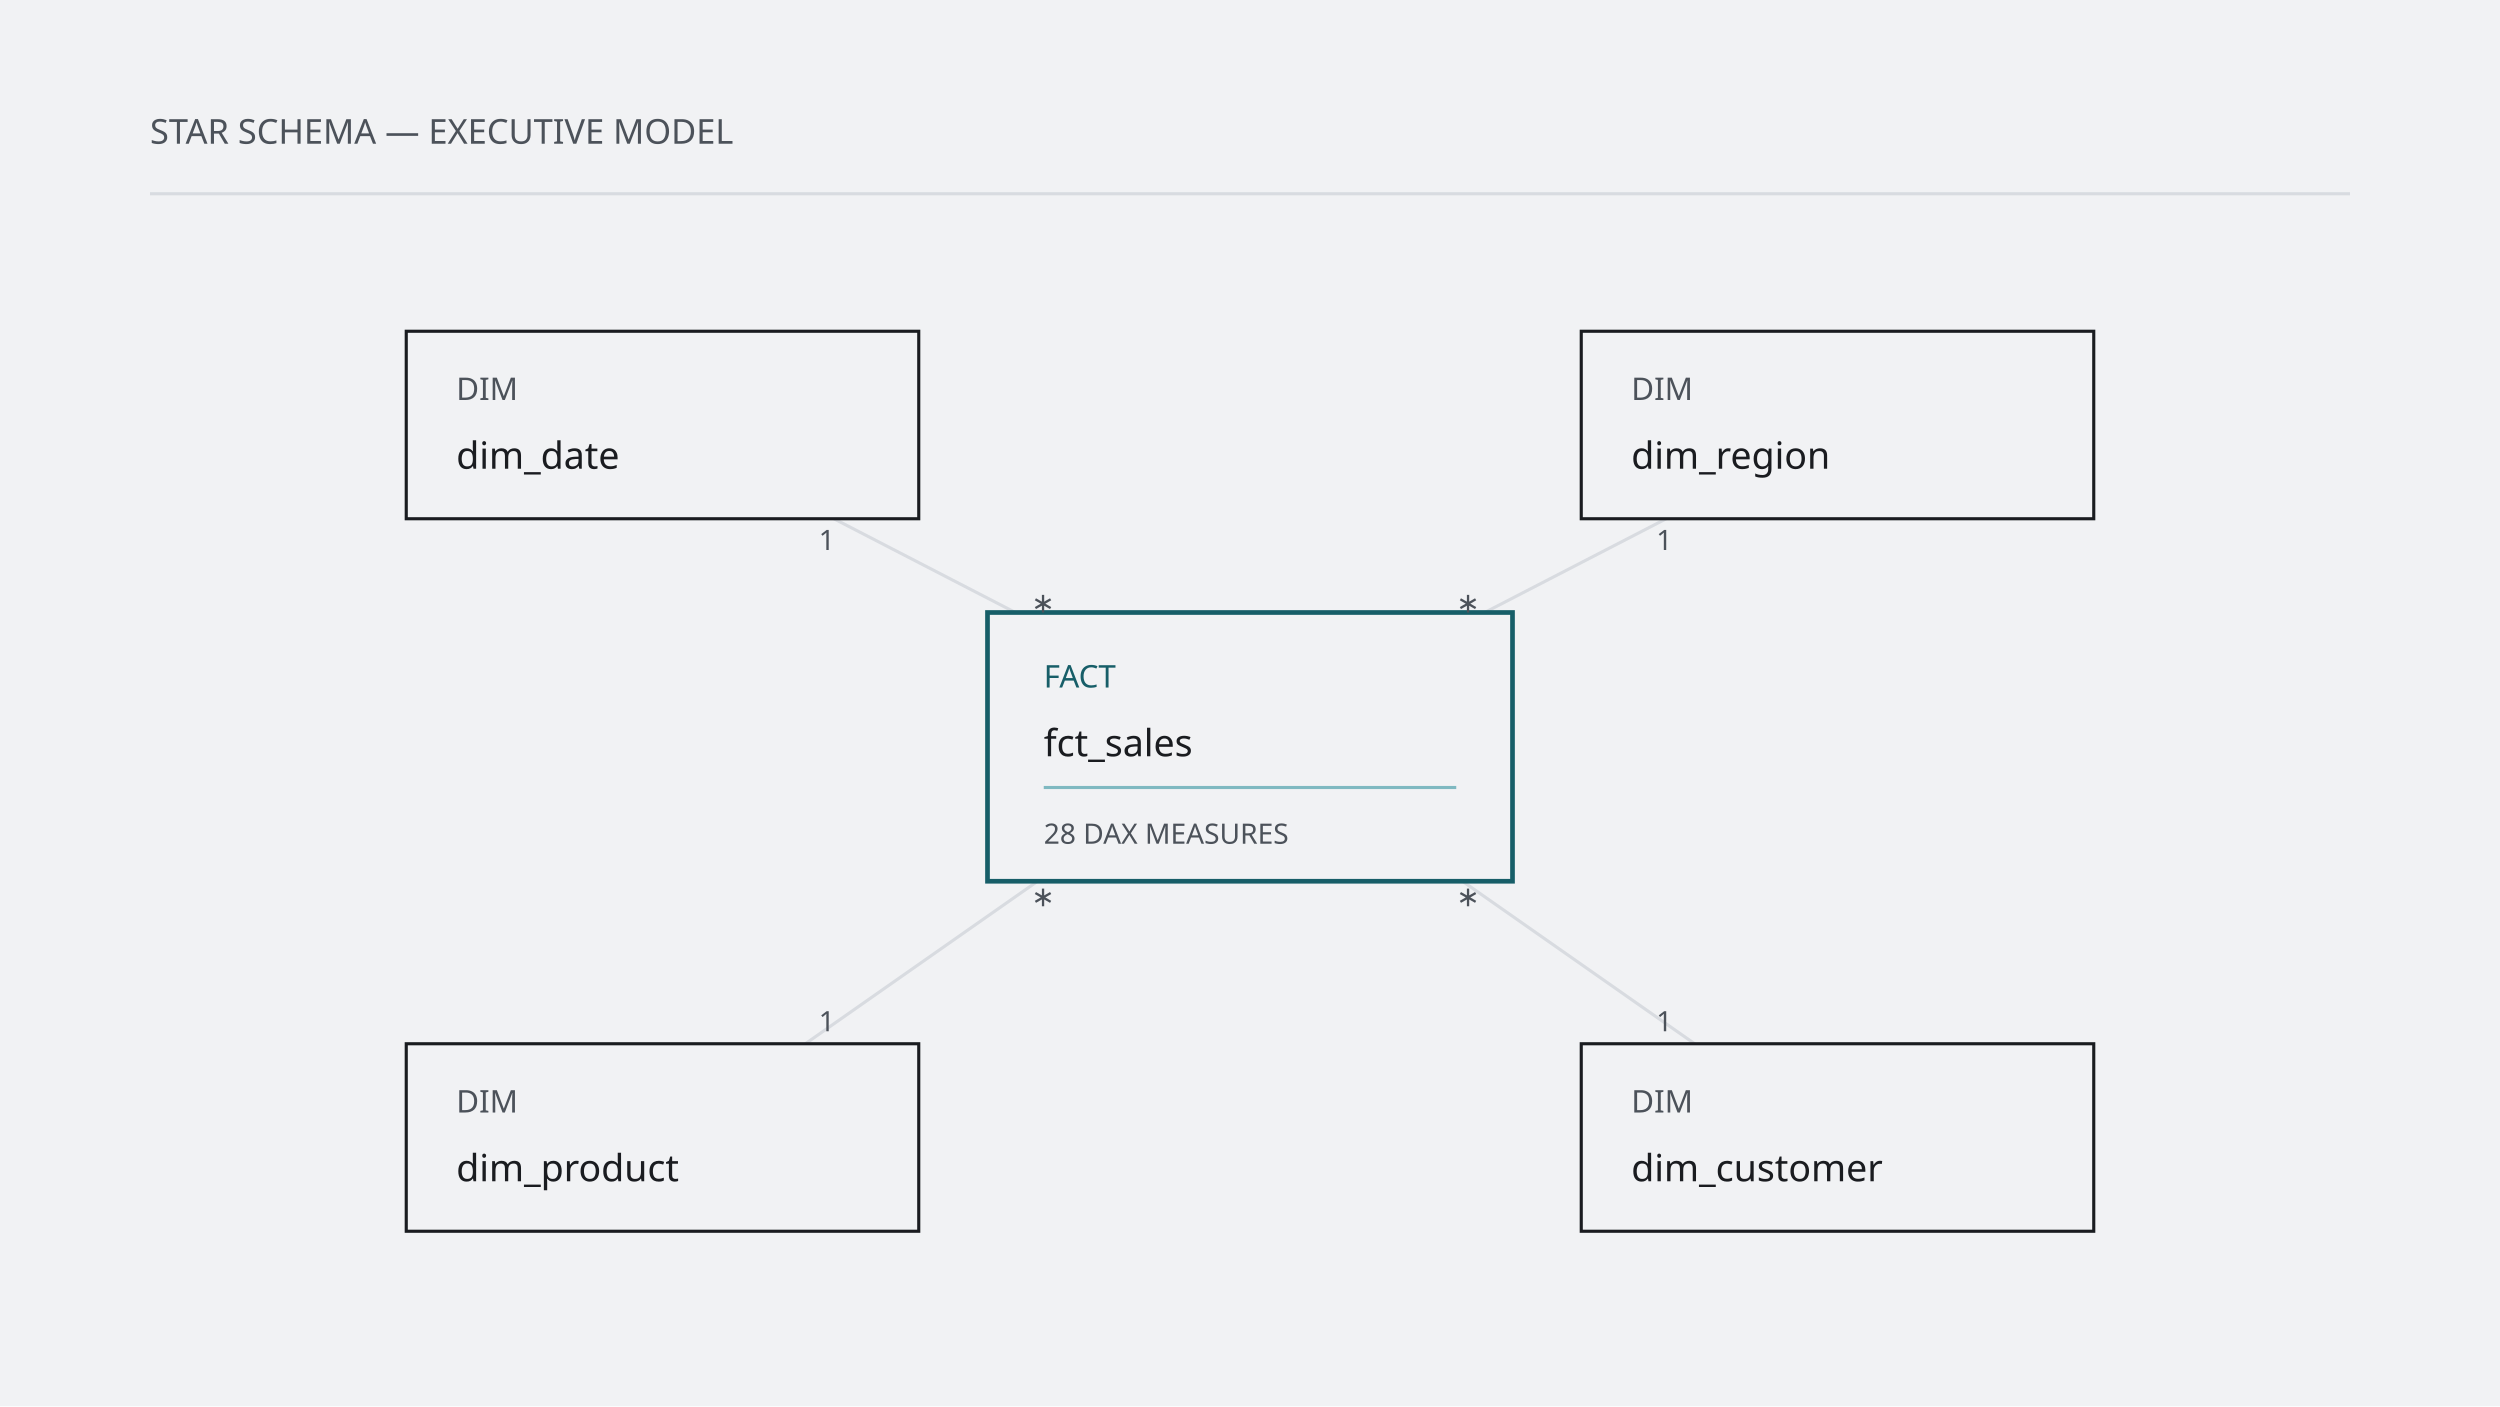
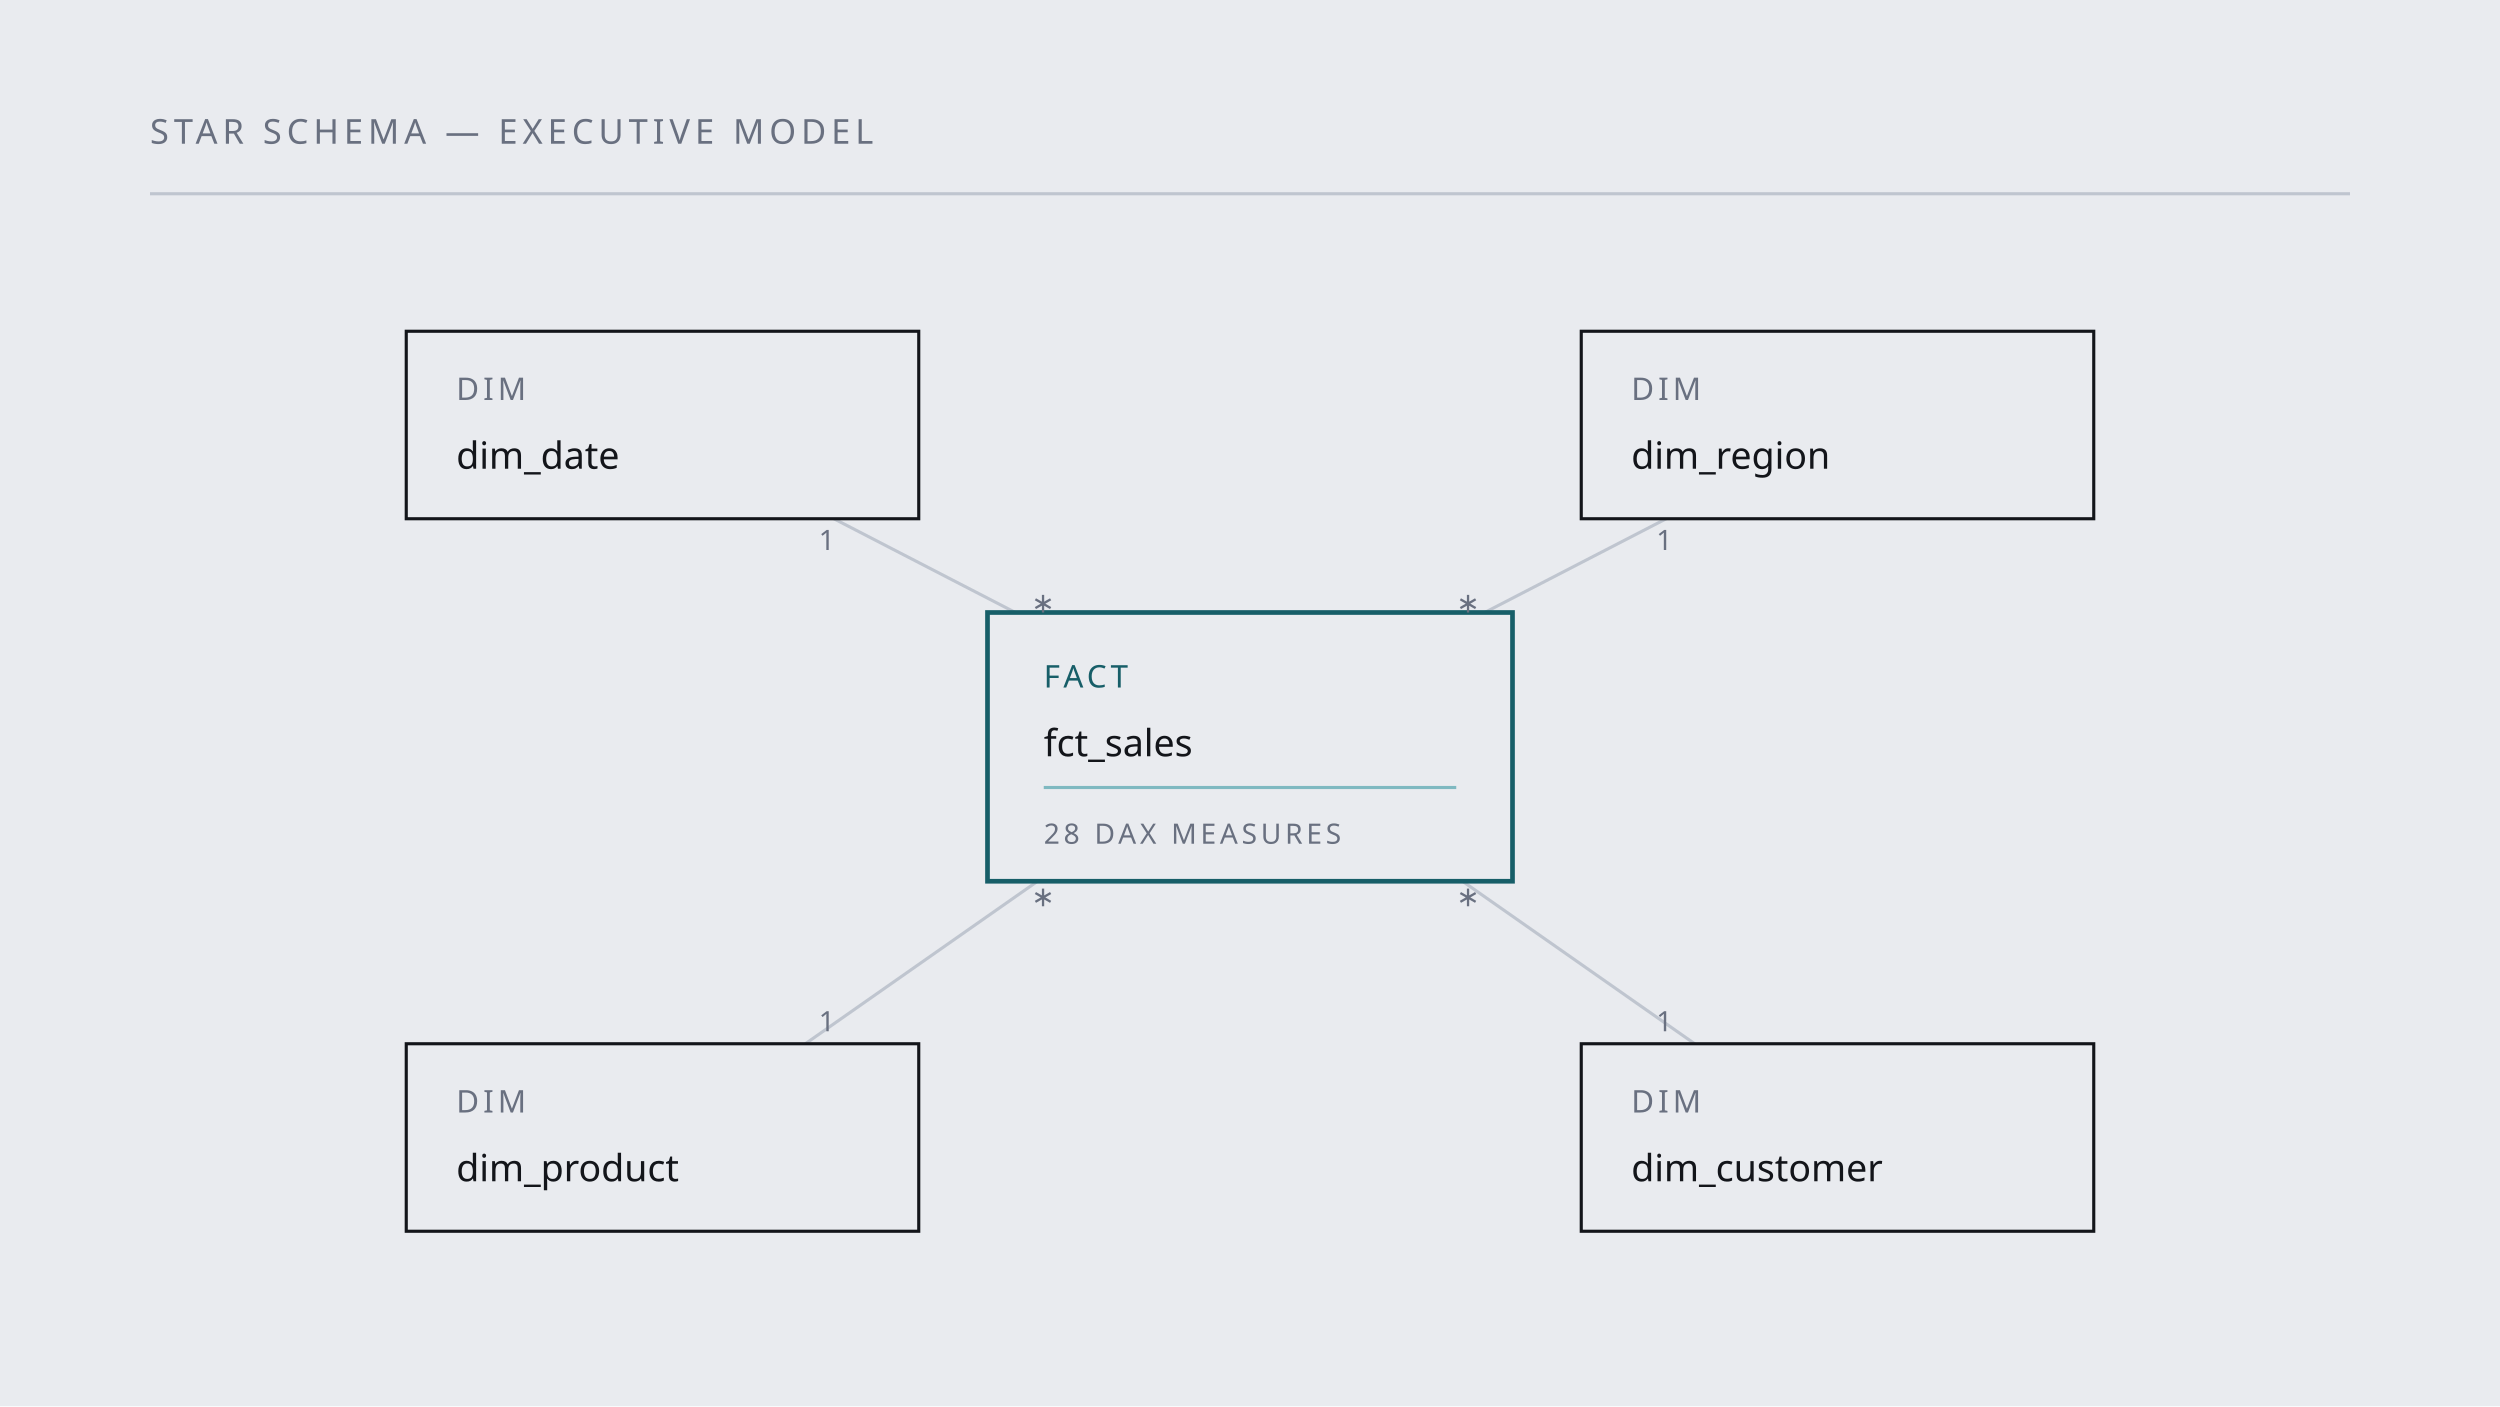
<svg xmlns="http://www.w3.org/2000/svg" viewBox="0 0 800 450" width="800" height="450" role="img" aria-label="Star schema: a central fact table joined to four dimension tables">
-   <rect width="800" height="450" fill="#F1F2F4" />
-   <g font-family="'Comic Sans MS', 'Segoe UI', system-ui, sans-serif" font-size="11" fill="#4C525A">
+   <rect width="800" height="450" fill="#E9EBEF" />
+   <g font-family="Manrope, 'Segoe UI', system-ui, sans-serif" font-size="11" letter-spacing="1.6" fill="#697080">
    <text x="48" y="46">STAR SCHEMA — EXECUTIVE MODEL</text>
  </g>
-   <line x1="48" y1="62" x2="752" y2="62" stroke="#D8DBE0" />
-   <g stroke="#D8DBE0" stroke-width="1">
+   <line x1="48" y1="62" x2="752" y2="62" stroke="#BFC5CF" />
+   <g stroke="#BFC5CF" stroke-width="1">
    <path d="M232 148 L352 210" fill="none" />
    <path d="M568 148 L448 210" fill="none" />
    <path d="M232 352 L352 268" fill="none" />
    <path d="M568 352 L448 268" fill="none" />
  </g>
-   <rect x="130" y="106" width="164" height="60" fill="#F1F2F4" stroke="#1A1C20" />
-   <g font-family="'Comic Sans MS', 'Segoe UI', system-ui, sans-serif" font-size="10">
-     <text x="146" y="128" fill="#4C525A">DIM</text>
-     <text x="146" y="150" fill="#1A1C20" font-size="12">dim_date</text>
+   <rect x="130" y="106" width="164" height="60" fill="#E9EBEF" stroke="#13151A" />
+   <g font-family="Manrope, 'Segoe UI', system-ui, sans-serif" font-size="10" letter-spacing="1.3">
+     <text x="146" y="128" fill="#697080">DIM</text>
+     <text x="146" y="150" fill="#13151A" font-size="12" letter-spacing="0">dim_date</text>
  </g>
-   <rect x="506" y="106" width="164" height="60" fill="#F1F2F4" stroke="#1A1C20" />
-   <g font-family="'Comic Sans MS', 'Segoe UI', system-ui, sans-serif" font-size="10">
-     <text x="522" y="128" fill="#4C525A">DIM</text>
-     <text x="522" y="150" fill="#1A1C20" font-size="12">dim_region</text>
+   <rect x="506" y="106" width="164" height="60" fill="#E9EBEF" stroke="#13151A" />
+   <g font-family="Manrope, 'Segoe UI', system-ui, sans-serif" font-size="10" letter-spacing="1.3">
+     <text x="522" y="128" fill="#697080">DIM</text>
+     <text x="522" y="150" fill="#13151A" font-size="12" letter-spacing="0">dim_region</text>
  </g>
-   <rect x="130" y="334" width="164" height="60" fill="#F1F2F4" stroke="#1A1C20" />
-   <g font-family="'Comic Sans MS', 'Segoe UI', system-ui, sans-serif" font-size="10">
-     <text x="146" y="356" fill="#4C525A">DIM</text>
-     <text x="146" y="378" fill="#1A1C20" font-size="12">dim_product</text>
+   <rect x="130" y="334" width="164" height="60" fill="#E9EBEF" stroke="#13151A" />
+   <g font-family="Manrope, 'Segoe UI', system-ui, sans-serif" font-size="10" letter-spacing="1.3">
+     <text x="146" y="356" fill="#697080">DIM</text>
+     <text x="146" y="378" fill="#13151A" font-size="12" letter-spacing="0">dim_product</text>
  </g>
-   <rect x="506" y="334" width="164" height="60" fill="#F1F2F4" stroke="#1A1C20" />
-   <g font-family="'Comic Sans MS', 'Segoe UI', system-ui, sans-serif" font-size="10">
-     <text x="522" y="356" fill="#4C525A">DIM</text>
-     <text x="522" y="378" fill="#1A1C20" font-size="12">dim_customer</text>
+   <rect x="506" y="334" width="164" height="60" fill="#E9EBEF" stroke="#13151A" />
+   <g font-family="Manrope, 'Segoe UI', system-ui, sans-serif" font-size="10" letter-spacing="1.3">
+     <text x="522" y="356" fill="#697080">DIM</text>
+     <text x="522" y="378" fill="#13151A" font-size="12" letter-spacing="0">dim_customer</text>
  </g>
-   <rect x="316" y="196" width="168" height="86" fill="#F1F2F4" stroke="#175E68" stroke-width="1.5" />
-   <g font-family="'Comic Sans MS', 'Segoe UI', system-ui, sans-serif" font-size="10">
+   <rect x="316" y="196" width="168" height="86" fill="#E9EBEF" stroke="#175E68" stroke-width="1.5" />
+   <g font-family="Manrope, 'Segoe UI', system-ui, sans-serif" font-size="10" letter-spacing="1.3">
    <text x="334" y="220" fill="#175E68">FACT</text>
  </g>
-   <g font-family="'Comic Sans MS', 'Segoe UI', system-ui, sans-serif" font-size="12" fill="#1A1C20">
+   <g font-family="Manrope, 'Segoe UI', system-ui, sans-serif" font-size="12" fill="#13151A">
    <text x="334" y="242">fct_sales</text>
  </g>
  <line x1="334" y1="252" x2="466" y2="252" stroke="#7FB9C1" />
-   <g font-family="'Comic Sans MS', 'Segoe UI', system-ui, sans-serif" font-size="9" fill="#4C525A">
+   <g font-family="Manrope, 'Segoe UI', system-ui, sans-serif" font-size="9" letter-spacing="1.2" fill="#697080">
    <text x="334" y="270">28 DAX MEASURES</text>
  </g>
-   <g font-family="'Comic Sans MS', 'Segoe UI', system-ui, sans-serif" font-size="9" fill="#4C525A">
+   <g font-family="Manrope, 'Segoe UI', system-ui, sans-serif" font-size="9" fill="#697080">
    <text x="262" y="176">1</text>
    <text x="330" y="196">∗</text>
    <text x="530" y="176">1</text>
    <text x="466" y="196">∗</text>
    <text x="262" y="330">1</text>
    <text x="330" y="290">∗</text>
    <text x="530" y="330">1</text>
    <text x="466" y="290">∗</text>
  </g>
</svg>
